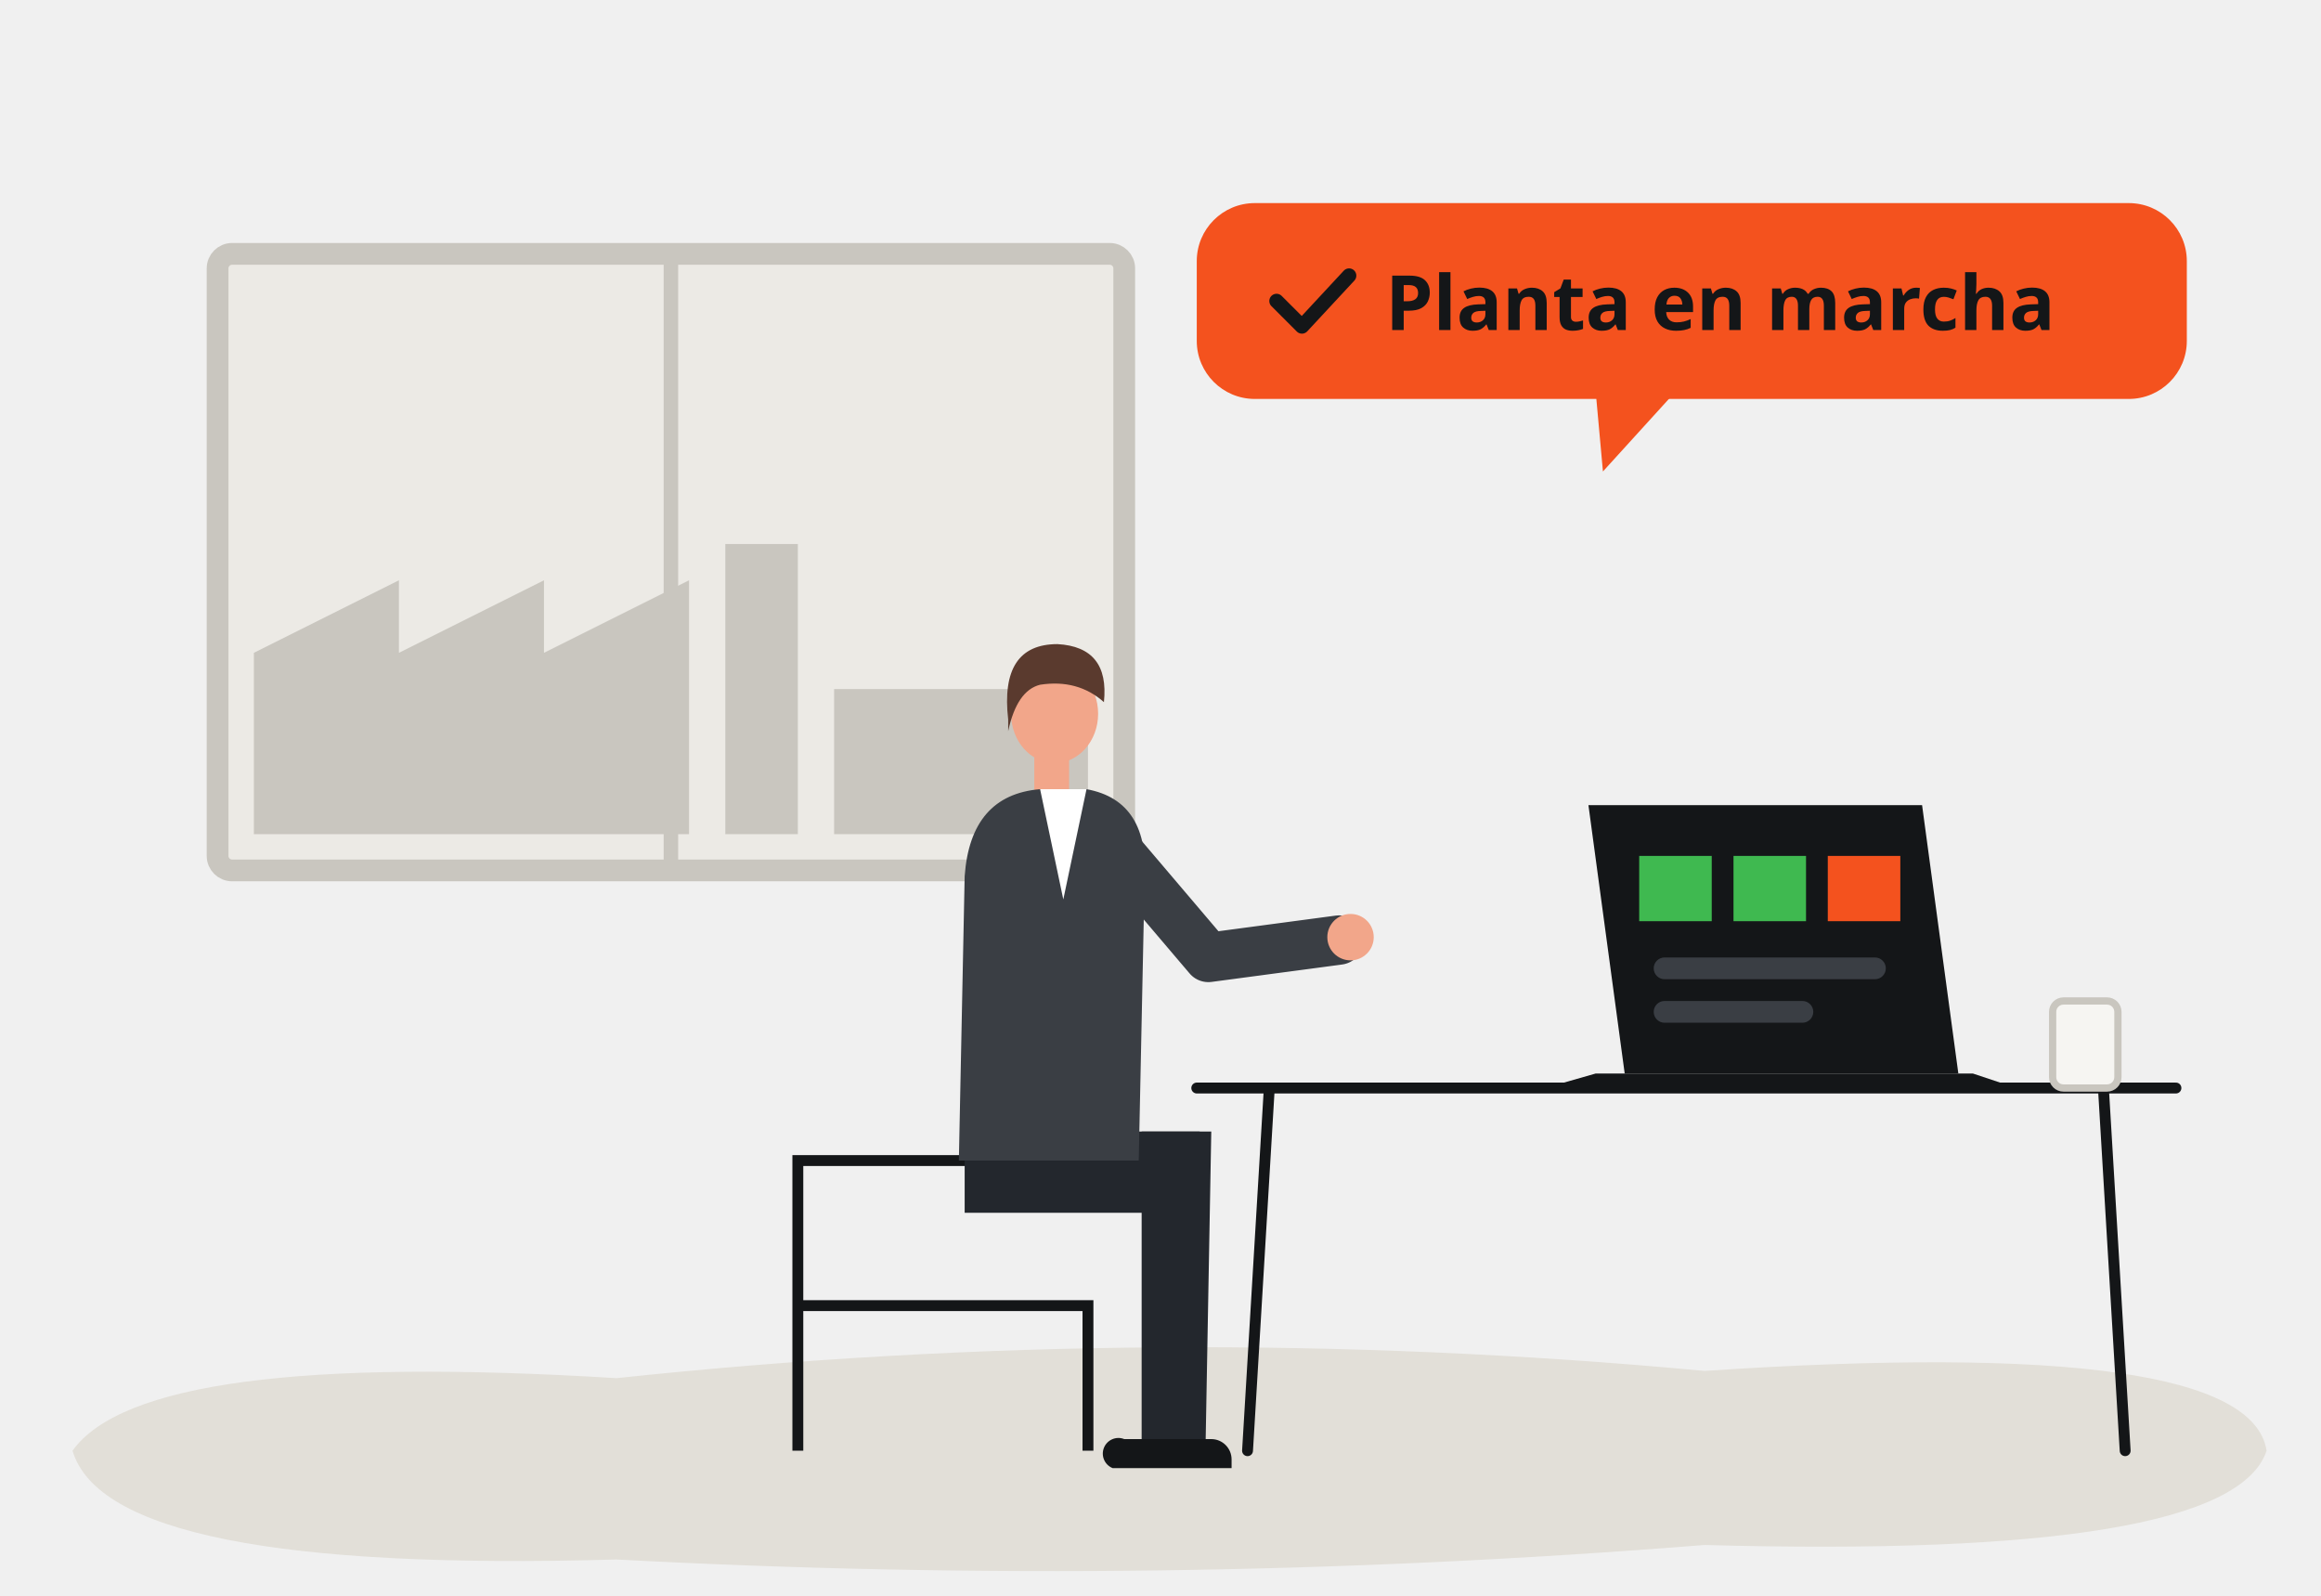
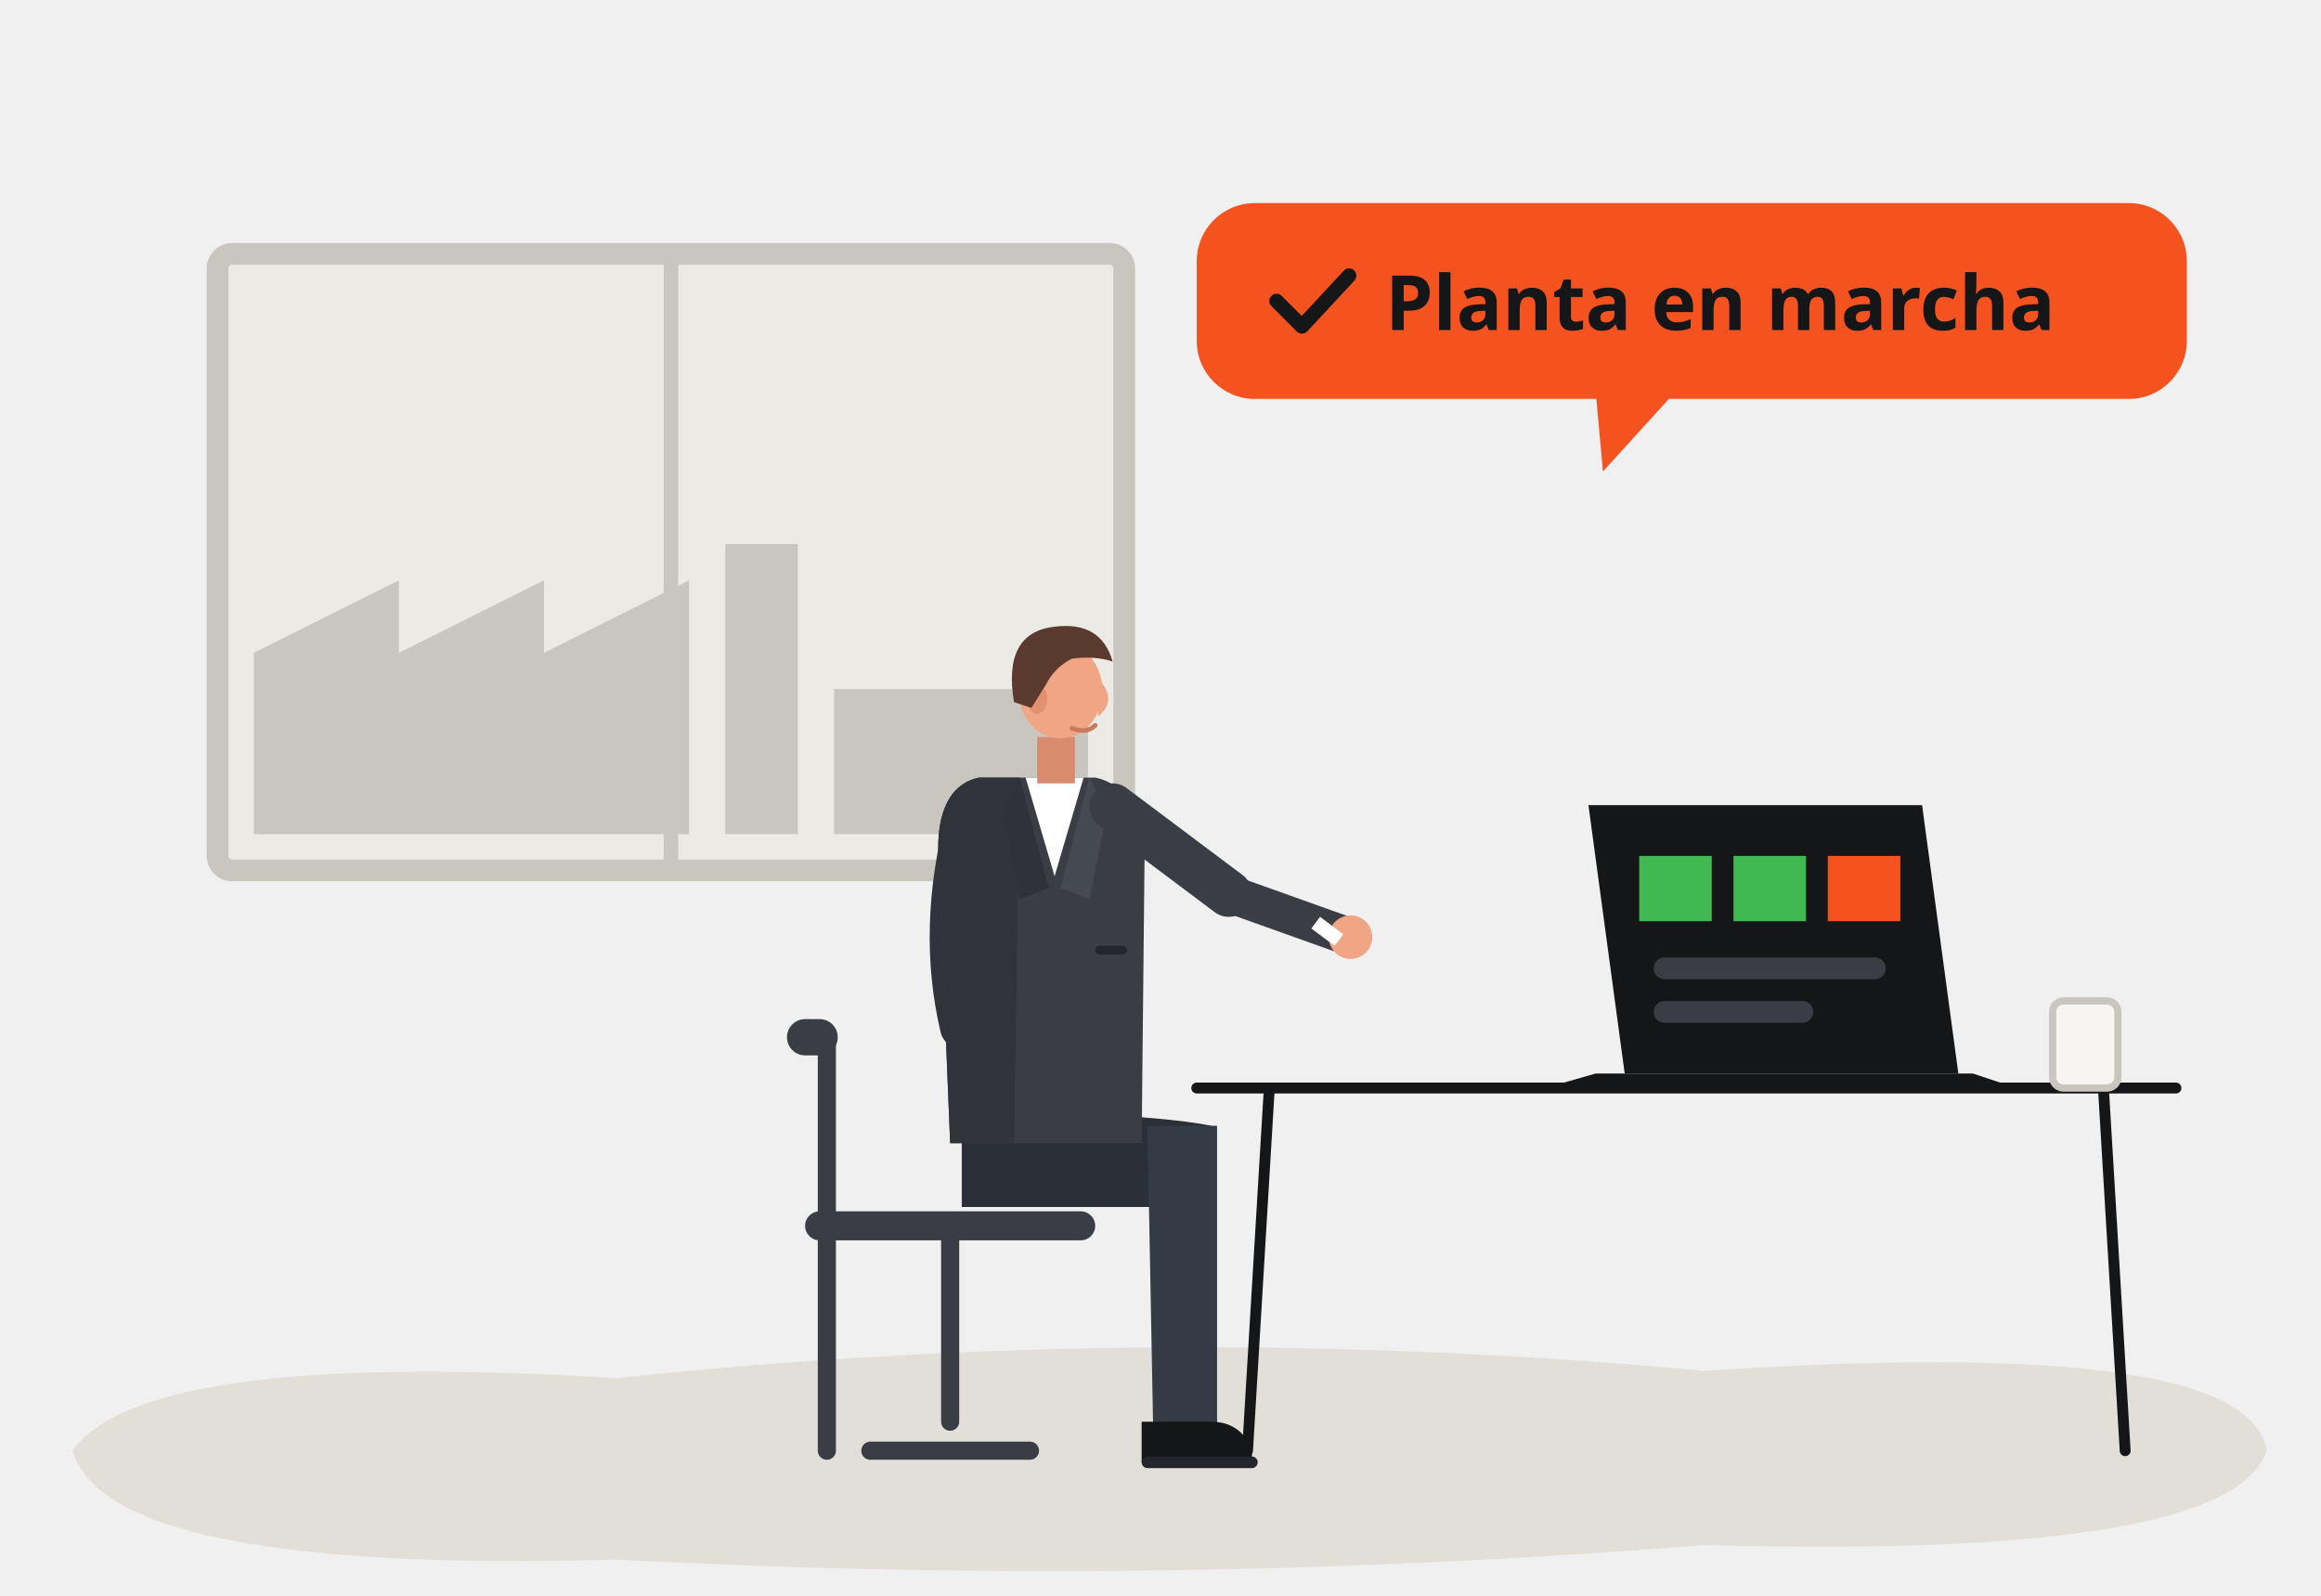
<svg xmlns="http://www.w3.org/2000/svg" viewBox="0 0 640 440" role="img" aria-label="El gerente revisa en su portátil el estado de la planta, que se ve a través de la ventana del despacho">
  <path d="M20 400Q40 372 170 380Q320 364 470 378Q620 368 625 400Q615 430 470 426Q320 438 170 430Q30 434 20 400Z" fill="#E2DFD8" />
  <rect x="60" y="70" width="250" height="170" rx="4" fill="#ECEAE5" stroke="#C9C6BF" stroke-width="6" />
  <path d="M185 70V240" stroke="#C9C6BF" stroke-width="4" />
  <path d="M70 230V180L110 160V180L150 160V180L190 160V230Z" fill="#C9C6BF" />
  <rect x="200" y="150" width="20" height="80" fill="#C9C6BF" />
  <path d="M230 230V190H300V230Z" fill="#C9C6BF" />
  <path d="M330 300H600" stroke="#141618" stroke-width="3" stroke-linecap="round" />
  <path d="M350 300L344 400M580 300L586 400" stroke="#141618" stroke-width="3" stroke-linecap="round" />
  <path d="M440 296L426 300H556L544 296Z" fill="#141618" />
  <path d="M448 296L438 222H530L540 296Z" fill="#141618" />
  <rect x="452" y="236" width="20" height="18" fill="#3FB950" />
  <rect x="478" y="236" width="20" height="18" fill="#3FB950" />
  <rect x="504" y="236" width="20" height="18" fill="#F4521E" />
  <rect x="456" y="264" width="64" height="6" rx="3" fill="#3A3E44" />
  <rect x="456" y="276" width="44" height="6" rx="3" fill="#3A3E44" />
  <rect x="566" y="276" width="18" height="24" rx="3" fill="#F6F5F2" stroke="#C9C6BF" stroke-width="2" />
-   <path d="M220 400V320H300" stroke="#141618" stroke-width="3" fill="none" />
-   <path d="M220 360H300V400" stroke="#141618" stroke-width="3" fill="none" />
+   <path d="M228 400V286" stroke="#3A3E44" stroke-width="5" stroke-linecap="round" />
+   <path d="M226 286h-4" stroke="#3A3E44" stroke-width="10" stroke-linecap="round" />
+   <rect x="222" y="334" width="80" height="8" rx="4" fill="#3A3E44" />
+   <path d="M262 342V392M240 400h44" stroke="#3A3E44" stroke-width="5" stroke-linecap="round" />
  <g transform="translate(286 344) scale(0.8)">
-     <path d="M-25 -40L56 -40L56 -12L-25 -12Z" fill="#23272D" />
-     <path d="M36 -40L60 -40L58 70L36 70Z" fill="#23272D" />
-     <path d="M30 66h30a7 7 0 0 1 7 7v3h-41a4 4 0 0 1 4-10z" fill="#141618" />
-     <rect x="-1" y="-170" width="12" height="16" fill="#F2A68A" />
-     <path d="M-25 -128Q-23 -156 1 -158L17 -158Q39 -154 37 -126L35 -30L-27 -30Z" fill="#3A3E44" />
-     <path d="M1 -158L9 -120L17 -158Z" fill="#FFFFFF" />
-     <path d="M25 -140L59 -100L104 -106" fill="none" stroke="#3A3E44" stroke-width="17" stroke-linecap="round" stroke-linejoin="round" />
-     <circle cx="108" cy="-107" r="8" fill="#F2A68A" />
-     <ellipse cx="6" cy="-184" rx="15" ry="17" fill="#F2A68A" />
-     <path d="M-10 -182Q-13 -208 7 -208Q25 -207 23 -188Q14 -196 1 -194Q-7 -192 -10 -178Z" fill="#5A3A2E" />
+     <path d="M-26 -44C-10 -48 40 -46 60 -42L60 -14H-26Z" fill="#2B3038" />
+     <path d="M38 -42H62L62 64H40Z" fill="#353B45" />
+     <path d="M36 60h24c8 0 13 5 14 11v3H36z" fill="#141618" />
+     <rect x="36" y="72" width="40" height="4" rx="2" fill="#23272D" />
+     <path d="M-24 -148Q-34 -110 -26 -76" fill="none" stroke="#30343A" stroke-width="15" stroke-linecap="round" />
+     <path d="M-20 -162C-30 -160 -35 -150 -34 -134L-30 -36H36L37 -134C37 -150 30 -160 20 -162Z" fill="#3A3E44" />
+     <path d="M-20 -162C-30 -160 -35 -150 -34 -134L-30 -36H-8L-6 -162Z" fill="#30343A" />
+     <path d="M-4 -162L6 -128L16 -162Z" fill="#FFFFFF" />
+     <path d="M-6 -162L4 -124L-6 -120L-12 -150Z" fill="#2F3339" />
+     <path d="M18 -162L8 -124L18 -120L24 -150Z" fill="#454A51" />
+     <rect x="20" y="-104" width="11" height="3" rx="1.5" fill="#23272D" />
+     <g transform="translate(0 134)">
+       <path d="M0 -310h13v16H0z" fill="#D98B6E" />
+       <ellipse cx="8" cy="-326" rx="14.5" ry="16.5" fill="#F0A585" />
+       <path d="M21 -330Q28 -323 21 -317Z" fill="#F0A585" />
+       <ellipse cx="0" cy="-323" rx="3.5" ry="5" fill="#E3906F" />
+       <path d="M12 -313Q17 -311 20 -314" fill="none" stroke="#C97A5C" stroke-width="1.6" stroke-linecap="round" />
+       <path d="M-8 -322Q-12 -346 6 -348Q22 -350 26 -336Q20 -338 12 -337Q6 -334 3 -328L-2 -320Z" fill="#5A3A2E" />
+     </g>
+     <path d="M26 -152L66 -122" fill="none" stroke="#3A3E44" stroke-width="16" stroke-linecap="round" />
+     <path d="M66 -122L108 -107" fill="none" stroke="#3A3E44" stroke-width="13" stroke-linecap="round" />
+     <circle cx="108" cy="-107" r="7.5" fill="#F0A585" />
+     <path d="M96 -112l8 6" stroke="#FFFFFF" stroke-width="5" />
  </g>
  <rect x="330" y="56" width="273" height="54" rx="16" fill="#F4521E" />
  <path d="M440 108l2 22 20-22z" fill="#F4521E" />
  <path d="M352 83l7 7 13-14" fill="none" stroke="#141618" stroke-width="4" stroke-linecap="round" stroke-linejoin="round" />
  <text x="382" y="91" font-family="DM Sans, sans-serif" font-weight="700" font-size="21" fill="#141618">Planta en marcha</text>
</svg>
